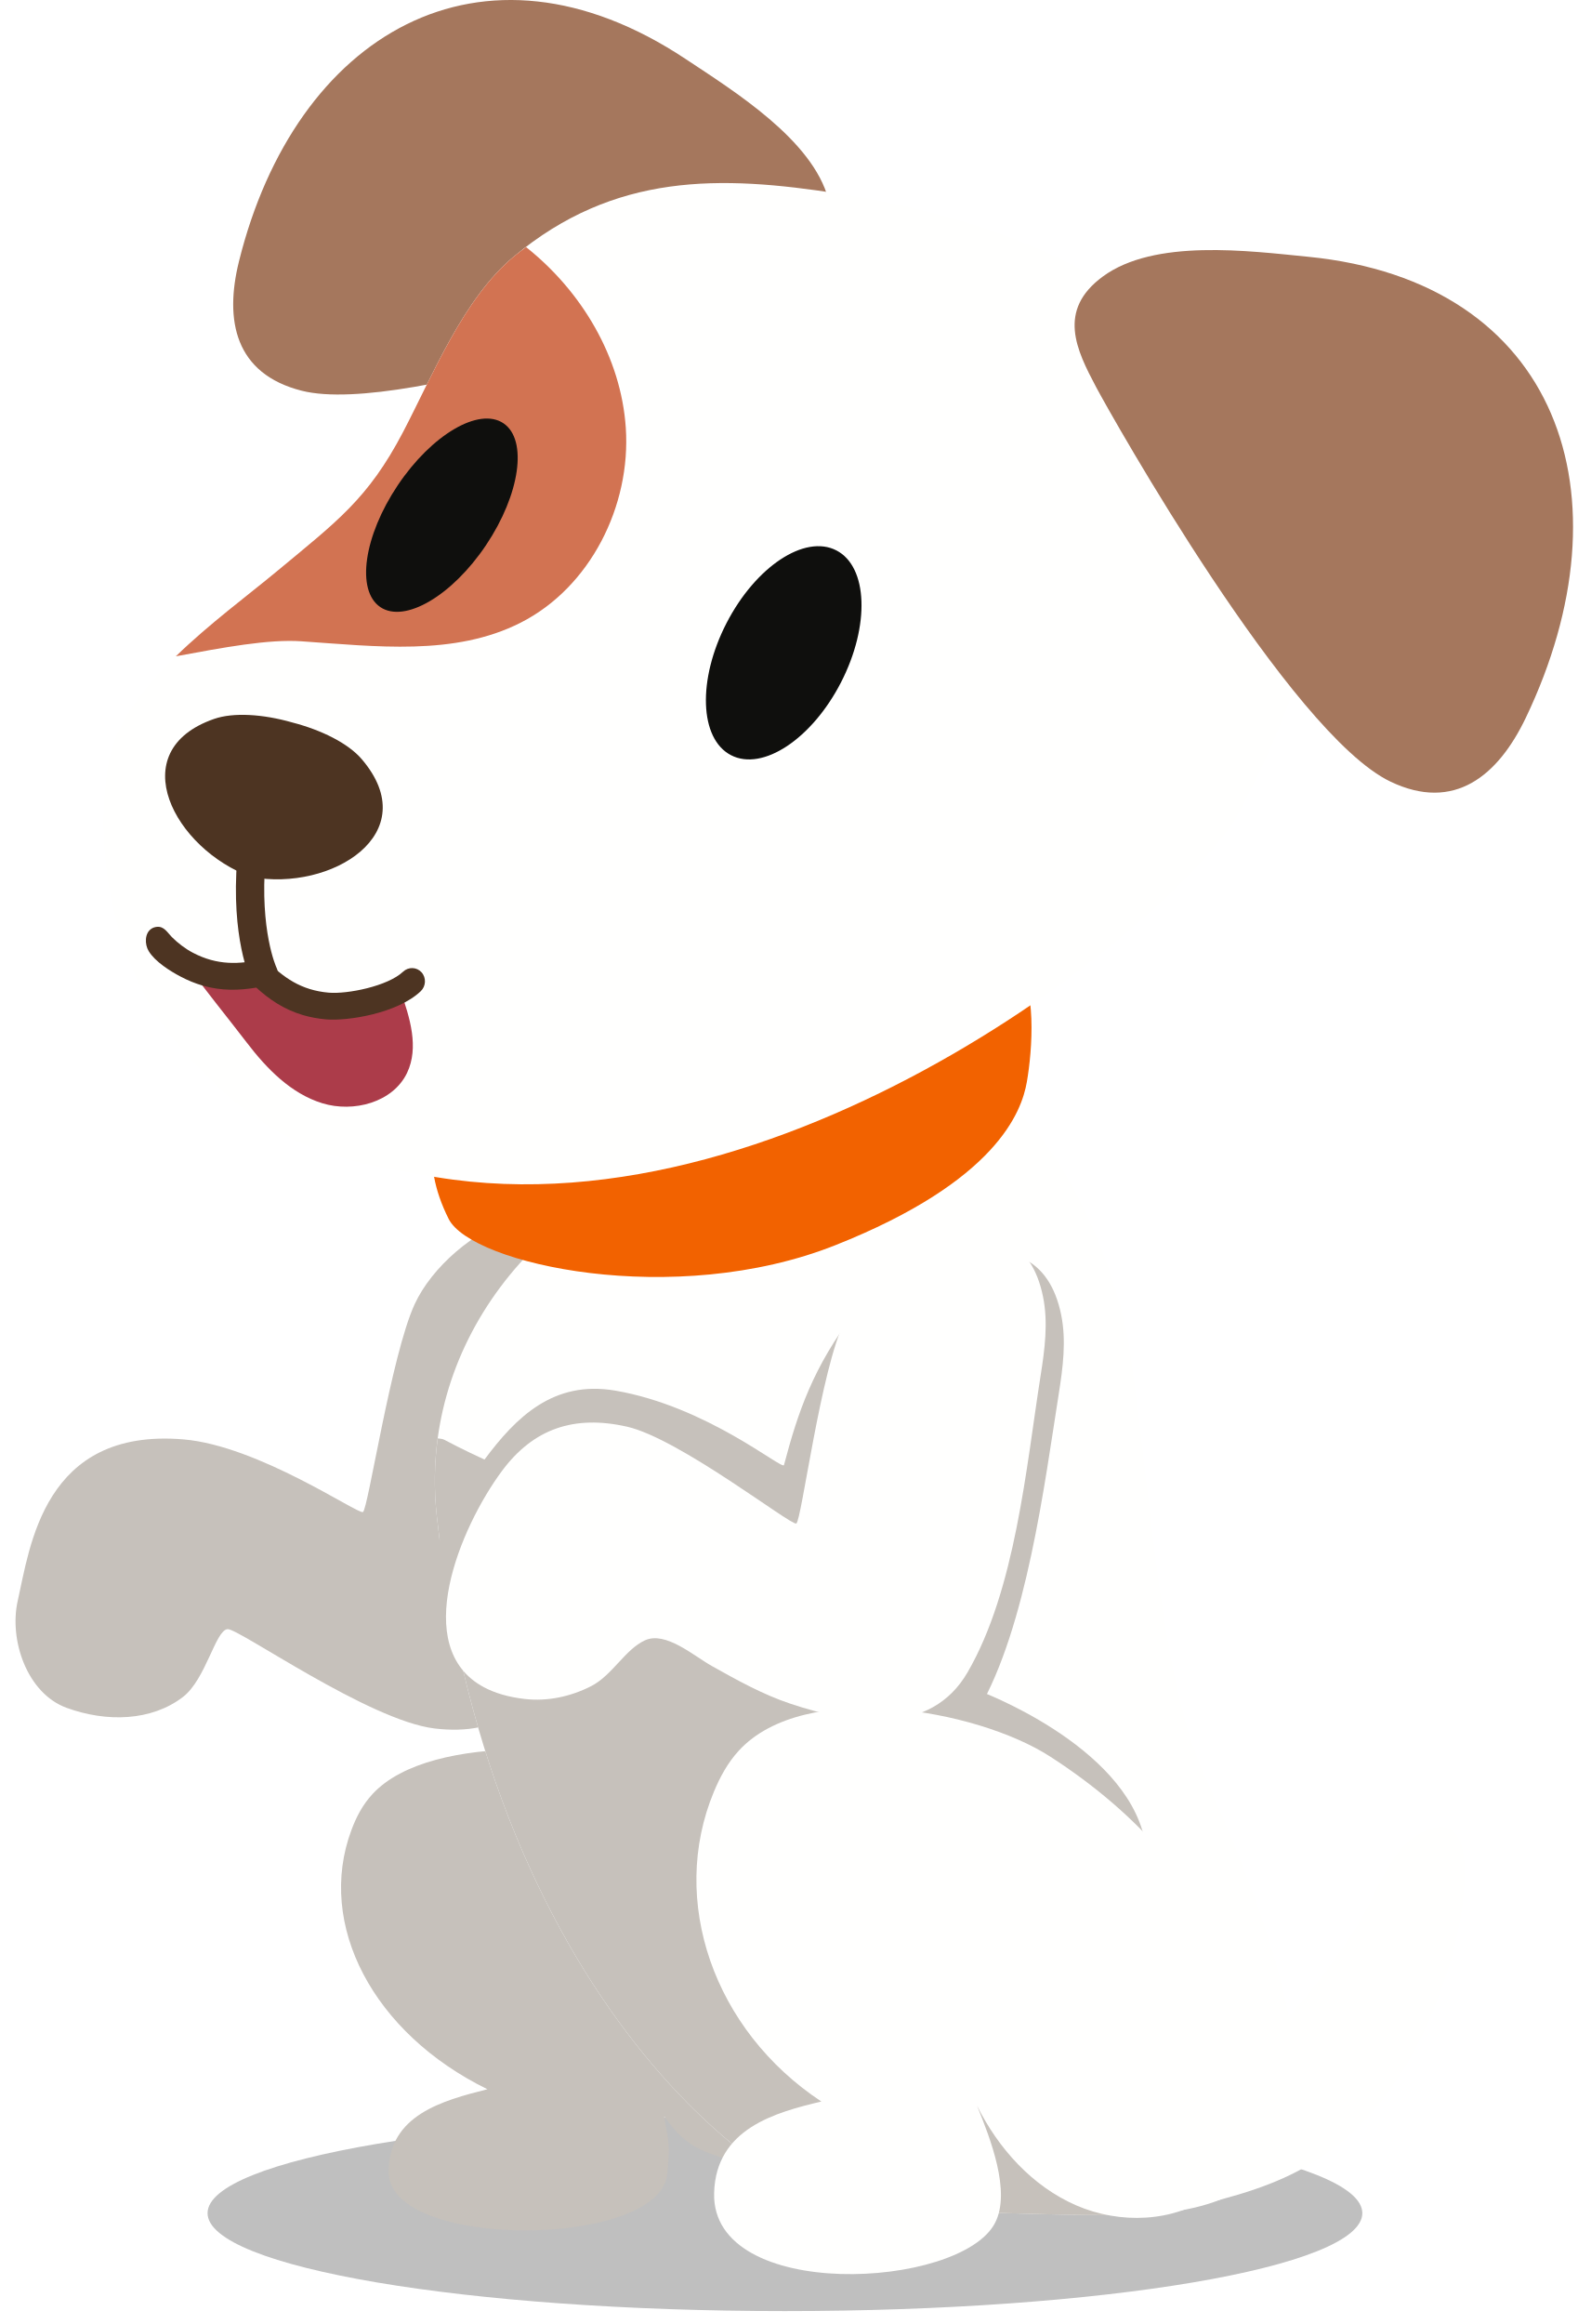
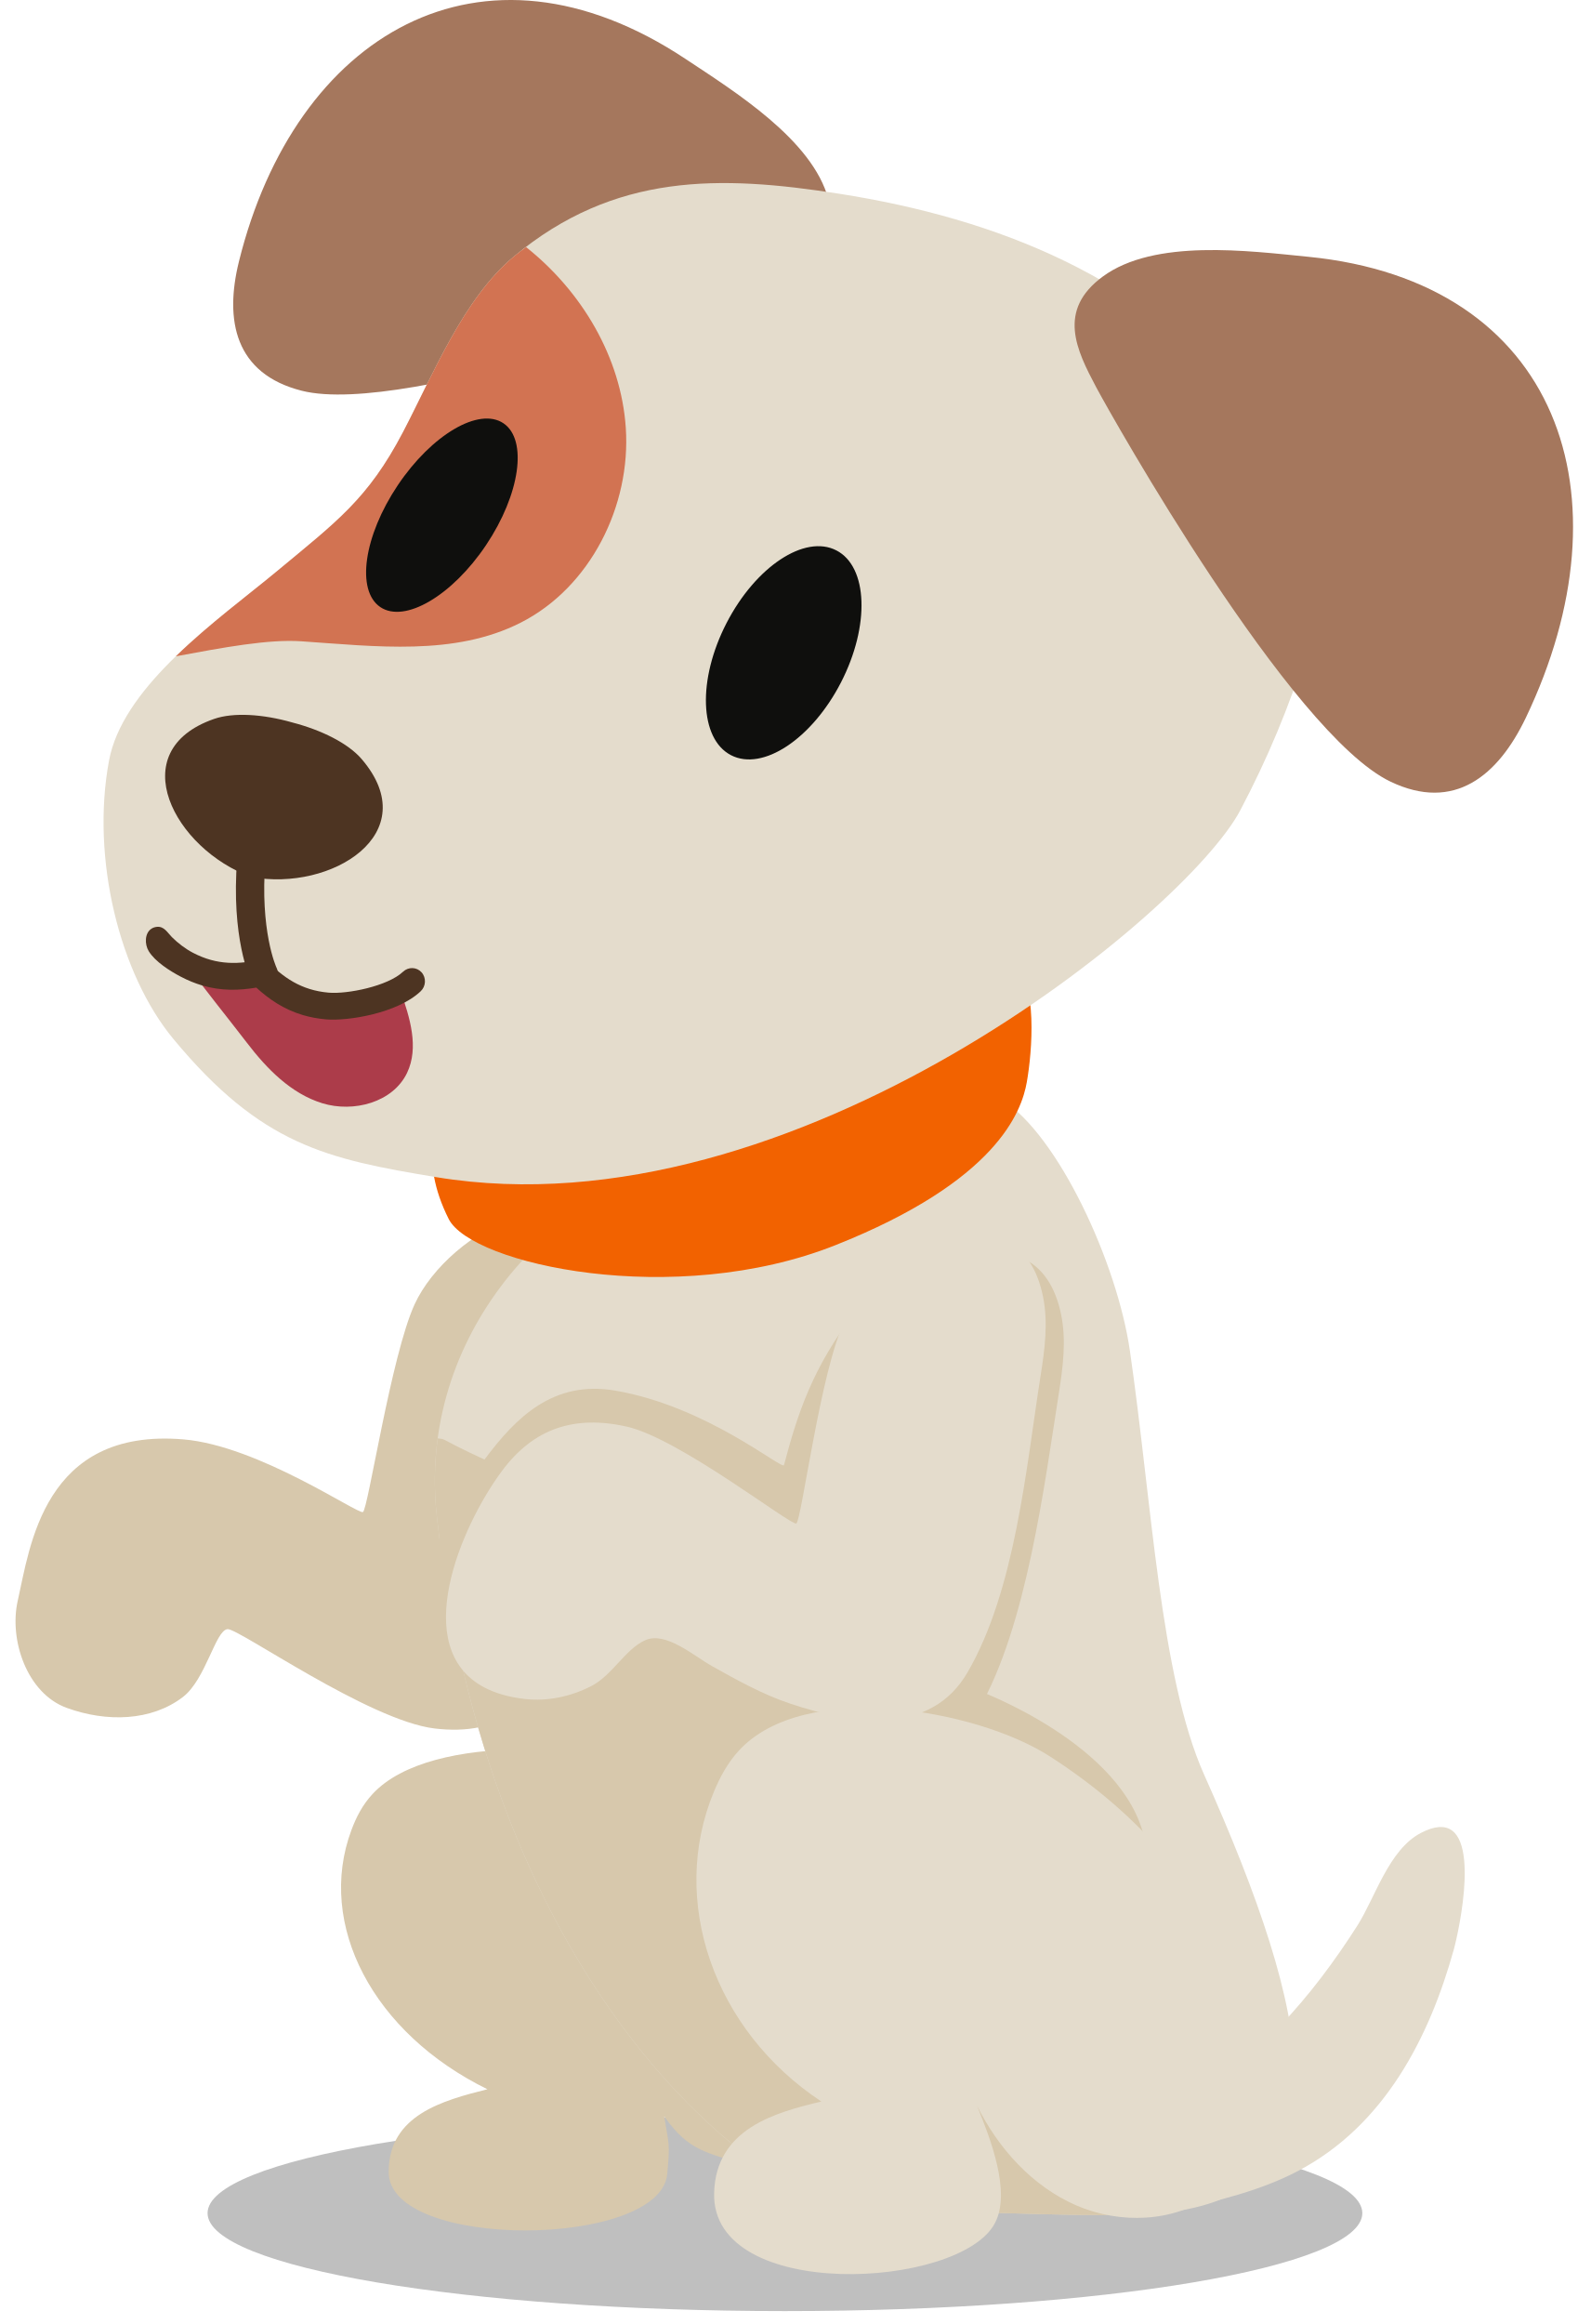
<svg xmlns="http://www.w3.org/2000/svg" width="93px" height="137px" viewBox="0 0 93 137" version="1.1">
  <g id="Dog-states" stroke="none" stroke-width="1" fill="none" fill-rule="evenodd">
    <g id="for-markdown-descriptions" transform="translate(-42, -19)">
      <g id="Group" transform="translate(14, 19)">
        <g id="begging" transform="translate(28.91566, 0)">
          <path d="M45.373,136.239 C26.566,136.239 11.324,133.654 11.324,130.466 C11.324,127.275 26.566,124.692 45.373,124.692 C64.174,124.692 79.417,127.275 79.417,130.466 C79.417,133.654 64.174,136.239 45.373,136.239 L45.373,136.239 Z" id="Clip-26" fill-opacity="0.25" fill="#000000" />
-           <path d="M83.929,107.707 C86.502,107.516 85.112,113.844 84.806,114.943 C83.38,120.055 80.754,125.298 75.594,127.995 C73.424,129.13 70.936,129.739 68.485,130.275 C67.76,130.434 66.971,130.35 66.348,129.973 C62.229,127.485 73.062,121.001 74.543,119.452 C76.293,117.622 77.788,115.609 79.121,113.52 C80.177,111.866 80.971,109.04 82.872,108.051 C83.282,107.837 83.632,107.728 83.929,107.707" id="Fill-28" fill="#FFFFFE" />
-           <path d="M3.02,100.68 C5.375,101.537 8.014,101.462 9.87,100.039 C11.226,98.998 11.786,96.107 12.502,96.038 C13.138,95.977 20.831,101.43 24.718,101.895 C26.494,102.107 28.521,101.901 29.685,100.481 C30.246,99.797 30.53,98.917 30.792,98.059 C32.562,92.249 33.896,86.294 34.778,80.267 C35.015,78.65 35.218,76.992 34.915,75.388 C33.553,68.181 25.542,72.521 23.535,76.884 C22.148,79.9 20.786,88.977 20.487,89.135 C20.197,89.288 14.333,85.225 9.902,84.852 C1.639,84.157 0.847,91.218 0.13,94.366 C-0.391,96.657 0.666,99.824 3.02,100.68" id="Fill-29" fill="#C6C1BB" />
-           <path d="M53.995,122.558 C54.06,122.15 54.09,121.736 54.085,121.325 C54.059,119.242 53.225,117.189 52.12,115.285 C49.598,110.945 45.23,106.438 39.806,104.558 C34.892,102.855 24.532,102.012 21.056,105.753 C20.456,106.398 20.084,107.137 19.806,107.884 C17.726,113.457 21.091,119.864 27.826,123.161 C25.18,123.828 22.006,124.682 22.003,128.034 C22,132.686 38.019,132.54 38.429,128.161 C38.601,126.321 38.527,126.445 38.25,124.76 C39.733,126.849 40.714,126.872 43.403,127.721 C46.092,128.57 49.274,128.34 51.395,126.838 C52.878,125.787 53.729,124.214 53.995,122.558" id="Fill-30" fill="#C6C1BB" />
-           <path d="M68.676,130.31 C64.586,130.998 55.224,130.081 51.091,130.49 C45.465,131.047 28.045,118.627 24.838,89.348 C23.763,79.542 30.442,70.54 41.224,67.451 C44.699,66.454 54.719,62.655 58.191,64.852 C61.491,66.94 64.959,74.439 65.713,79.637 C66.997,88.486 67.5,98.834 70.088,104.616 C76.553,119.069 78.351,128.682 68.676,130.31" id="Fill-31" fill="#FFFFFE" />
-           <path d="M65.973,130.549 C66.326,128.661 66.107,126.663 65.32,124.894 C64.505,123.064 63.161,121.505 62.004,119.851 C55.335,110.317 55.098,98.123 52.462,86.93 C52.127,85.509 51.492,82.058 50.448,83.117 C48.927,84.661 41.988,93.696 25.271,84.869 C25.156,84.808 25.019,84.816 24.894,84.792 C24.692,86.277 24.668,87.802 24.838,89.348 C28.045,118.627 45.464,131.047 51.091,130.491 C54.47,130.156 61.344,130.717 65.973,130.549" id="Fill-32" fill="#C6C1BB" />
+           <path d="M83.929,107.707 C86.502,107.516 85.112,113.844 84.806,114.943 C83.38,120.055 80.754,125.298 75.594,127.995 C73.424,129.13 70.936,129.739 68.485,130.275 C67.76,130.434 66.971,130.35 66.348,129.973 C62.229,127.485 73.062,121.001 74.543,119.452 C76.293,117.622 77.788,115.609 79.121,113.52 C80.177,111.866 80.971,109.04 82.872,108.051 C83.282,107.837 83.632,107.728 83.929,107.707" id="Fill-28" fill="#E4DCCC" />
+           <path d="M3.02,100.68 C5.375,101.537 8.014,101.462 9.87,100.039 C11.226,98.998 11.786,96.107 12.502,96.038 C13.138,95.977 20.831,101.43 24.718,101.895 C26.494,102.107 28.521,101.901 29.685,100.481 C30.246,99.797 30.53,98.917 30.792,98.059 C32.562,92.249 33.896,86.294 34.778,80.267 C35.015,78.65 35.218,76.992 34.915,75.388 C33.553,68.181 25.542,72.521 23.535,76.884 C22.148,79.9 20.786,88.977 20.487,89.135 C20.197,89.288 14.333,85.225 9.902,84.852 C1.639,84.157 0.847,91.218 0.13,94.366 C-0.391,96.657 0.666,99.824 3.02,100.68" id="Fill-29" fill="#D7C8AC" />
+           <path d="M53.995,122.558 C54.06,122.15 54.09,121.736 54.085,121.325 C54.059,119.242 53.225,117.189 52.12,115.285 C49.598,110.945 45.23,106.438 39.806,104.558 C34.892,102.855 24.532,102.012 21.056,105.753 C20.456,106.398 20.084,107.137 19.806,107.884 C17.726,113.457 21.091,119.864 27.826,123.161 C25.18,123.828 22.006,124.682 22.003,128.034 C22,132.686 38.019,132.54 38.429,128.161 C38.601,126.321 38.527,126.445 38.25,124.76 C39.733,126.849 40.714,126.872 43.403,127.721 C46.092,128.57 49.274,128.34 51.395,126.838 C52.878,125.787 53.729,124.214 53.995,122.558" id="Fill-30" fill="#D7C8AC" />
+           <path d="M68.676,130.31 C64.586,130.998 55.224,130.081 51.091,130.49 C45.465,131.047 28.045,118.627 24.838,89.348 C23.763,79.542 30.442,70.54 41.224,67.451 C44.699,66.454 54.719,62.655 58.191,64.852 C61.491,66.94 64.959,74.439 65.713,79.637 C66.997,88.486 67.5,98.834 70.088,104.616 C76.553,119.069 78.351,128.682 68.676,130.31" id="Fill-31" fill="#E4DCCC" />
+           <path d="M65.973,130.549 C66.326,128.661 66.107,126.663 65.32,124.894 C64.505,123.064 63.161,121.505 62.004,119.851 C55.335,110.317 55.098,98.123 52.462,86.93 C52.127,85.509 51.492,82.058 50.448,83.117 C48.927,84.661 41.988,93.696 25.271,84.869 C25.156,84.808 25.019,84.816 24.894,84.792 C24.692,86.277 24.668,87.802 24.838,89.348 C28.045,118.627 45.464,131.047 51.091,130.491 C54.47,130.156 61.344,130.717 65.973,130.549" id="Fill-32" fill="#D7C8AC" />
          <path d="M58.9,56.698 C60.266,58.001 59.956,61.951 59.633,63.79 C59.326,65.541 57.847,69.631 48.349,73.402 C38.851,77.174 26.883,74.53 25.541,71.857 C22.021,64.84 28.705,60.739 34.528,57.589 C40.011,54.624 48.703,50.893 54.67,54.136 C55.955,54.834 57.842,55.69 58.9,56.698" id="Fill-33" fill="#F26200" />
          <path d="M13.176,15.407 C12.31,18.895 12.942,22.039 16.88,23.035 C23.056,24.596 42.463,17.436 44.226,16.735 C46.443,15.853 48.747,14.862 47.935,11.76 C47.015,8.246 42.364,5.371 39.523,3.484 C27.448,-4.536 16.484,2.06 13.176,15.407" id="Fill-34" fill="#A5775D" />
-           <path d="M5.512,44.841 C5.898,42.764 7.339,40.807 9.106,39.03 C11.158,36.965 13.65,35.142 15.44,33.653 C18.941,30.743 20.783,29.418 22.848,25.475 C24.613,22.104 26.409,17.602 29.383,15.123 C35.321,10.178 41.547,10.32 48.554,11.418 C57.929,12.887 66.643,16.381 72.741,23.91 C76.354,28.368 77.896,32.677 76.148,38.33 C75.143,41.584 73.809,44.766 72.21,47.785 C69.024,53.804 45.954,72.876 24.82,69.395 C18.322,68.323 14.489,67.498 9.307,61.246 C6.15,57.437 4.436,50.631 5.512,44.841" id="Fill-35" fill="#FFFFFE" />
+           <path d="M5.512,44.841 C5.898,42.764 7.339,40.807 9.106,39.03 C11.158,36.965 13.65,35.142 15.44,33.653 C18.941,30.743 20.783,29.418 22.848,25.475 C24.613,22.104 26.409,17.602 29.383,15.123 C35.321,10.178 41.547,10.32 48.554,11.418 C57.929,12.887 66.643,16.381 72.741,23.91 C76.354,28.368 77.896,32.677 76.148,38.33 C75.143,41.584 73.809,44.766 72.21,47.785 C69.024,53.804 45.954,72.876 24.82,69.395 C18.322,68.323 14.489,67.498 9.307,61.246 C6.15,57.437 4.436,50.631 5.512,44.841" id="Fill-35" fill="#E4DCCC" />
          <path d="M13.644,61.471 C14.817,63.005 16.243,64.467 18.088,65.036 C19.933,65.604 22.258,64.987 23.089,63.244 C23.801,61.748 23.256,59.986 22.704,58.423 C21.393,58.933 20.006,59.308 18.6,59.267 C17.195,59.226 15.763,58.731 14.795,57.711 C14.646,57.552 14.499,57.377 14.296,57.301 C14.018,57.196 13.71,57.301 13.424,57.38 C12.303,57.689 11.338,57.463 10.259,57.178 C10.539,57.252 10.834,57.858 10.995,58.07 C11.28,58.444 11.569,58.814 11.859,59.184 C12.454,59.946 13.056,60.703 13.644,61.471" id="Fill-36" fill="#AC3C4A" />
          <path d="M35.986,25.222 C35.706,21.05 33.385,17.17 30.102,14.564 C29.862,14.747 29.622,14.925 29.383,15.123 C26.409,17.602 24.613,22.104 22.848,25.475 C20.783,29.418 18.941,30.743 15.44,33.653 C13.748,35.06 11.434,36.765 9.453,38.689 C12.282,38.163 14.918,37.672 16.853,37.804 C21.23,38.101 25.882,38.693 29.792,36.704 C33.898,34.616 36.295,29.817 35.986,25.222" id="Fill-37" fill="#D27352" />
          <path d="M48.674,40.23 C46.958,43.563 44.056,45.484 42.191,44.519 C40.326,43.555 40.206,40.07 41.922,36.737 C43.638,33.403 46.539,31.482 48.405,32.447 C50.269,33.411 50.389,36.896 48.674,40.23" id="Fill-38" fill="#0F0F0D" />
          <path d="M27.746,32.133 C25.74,35.123 22.948,36.759 21.509,35.787 C20.071,34.813 20.532,31.599 22.538,28.608 C24.544,25.617 27.336,23.981 28.774,24.954 C30.213,25.928 29.751,29.142 27.746,32.133" id="Fill-39" fill="#0F0F0D" />
          <path d="M89.057,42.314 C87.421,45.731 84.839,47.875 81.077,46.077 C75.177,43.258 64.644,24.56 63.721,22.822 C62.56,20.633 61.406,18.3 64.103,16.309 C67.157,14.054 72.727,14.792 76.218,15.136 C91.048,16.601 95.306,29.244 89.057,42.314" id="Fill-40" fill="#A5775D" />
          <path d="M20.406,44.742 C19.612,43.82 18.051,43.037 16.321,42.59 L16.315,42.588 L16.308,42.586 C14.589,42.096 12.852,41.983 11.71,42.38 C6.267,44.269 9.388,50.067 13.896,51.695 L13.895,51.696 L13.901,51.698 L13.909,51.701 L13.91,51.699 C18.617,52.575 24.183,49.139 20.406,44.742" id="Fill-41" fill="#4D3422" />
          <path d="M8.018,54.745 C8.107,54.687 8.214,54.649 8.342,54.637 C8.764,54.597 8.963,54.983 9.22,55.242 C9.578,55.599 10.014,55.931 10.459,56.164 C11.892,56.915 13.178,56.866 14.633,56.533 L14.651,56.471 L14.699,56.519 L14.765,56.505 L14.747,56.567 C15.789,57.634 16.844,58.372 18.454,58.516 C19.568,58.616 21.957,58.131 22.851,57.283 C23.167,56.984 23.655,57.001 23.942,57.318 C24.228,57.637 24.205,58.137 23.89,58.436 C22.507,59.747 19.56,60.204 18.298,60.091 C17.809,60.048 17.361,59.961 16.948,59.84 C15.812,59.505 14.947,58.901 14.198,58.22 C13.2,58.387 12.147,58.427 11.009,58.093 C10.595,57.971 10.173,57.801 9.739,57.573 C9.113,57.245 8.233,56.692 7.856,56.074 C7.603,55.661 7.613,55.004 8.018,54.745" id="Fill-42" fill="#4D3422" />
          <path d="M14.35,58.235 C14.557,58.31 14.795,58.3 15.009,58.189 C15.42,57.973 15.589,57.46 15.388,57.042 C15.367,56.996 14.398,54.859 14.736,50.702 C14.773,50.232 14.432,49.823 13.974,49.792 C13.514,49.76 13.111,50.116 13.073,50.586 C12.69,55.292 13.842,57.718 13.891,57.82 C13.989,58.022 14.157,58.165 14.35,58.235" id="Fill-43" fill="#4D3422" />
-           <path d="M26.538,98.105 C27.175,98.445 27.967,98.684 28.939,98.795 C30.288,98.951 31.655,98.651 32.849,98.043 C34.103,97.405 34.853,95.873 36.032,95.336 C37.249,94.782 38.897,96.25 39.98,96.857 C41.465,97.687 42.961,98.523 44.598,99.071 C48.355,100.328 52.88,100.961 55.051,97.226 C57.878,92.361 58.51,85.11 59.36,79.727 C59.603,78.184 52.313,73.69 49.488,77.373 C47.027,80.584 46.129,83.273 45.314,86.364 C45.229,86.689 40.803,82.906 35.36,81.976 C31.724,81.355 29.512,83.541 27.653,86.043 C25.188,89.364 22.15,95.77 26.538,98.105" id="Fill-44" fill="#C6C1BB" />
-           <path d="M28.695,100.536 C29.333,100.875 30.125,101.113 31.097,101.225 C32.446,101.381 33.813,101.08 35.007,100.473 C36.261,99.834 37.01,98.302 38.189,97.766 C39.407,97.211 41.054,98.68 42.138,99.286 C43.623,100.117 45.12,100.953 46.756,101.501 C50.513,102.758 54.617,104.519 56.787,100.784 C59.614,95.919 60.669,87.54 61.518,82.156 C61.761,80.615 61.97,79.034 61.658,77.504 C60.258,70.633 52.029,74.771 49.967,78.931 C48.542,81.806 48.331,85.087 47.516,88.178 C47.43,88.503 47.309,88.863 47.001,89.014 C46.703,89.16 46.344,89.055 46.036,88.93 C43.109,87.736 41.036,84.864 37.942,84.17 C34.846,83.477 31.614,85.278 29.756,87.781 C27.29,91.101 24.308,98.2 28.695,100.536" id="Fill-45" fill="#C6C1BB" />
-           <path d="M56.786,99.663 C56.786,99.663 65.396,102.831 66.58,108.434 C66.58,108.434 57.963,101.816 54.726,101.802 L56.786,99.663" id="Fill-46" fill="#C6C1BB" />
-           <path d="M71.959,116.434 C69.96,111.216 66.251,106.928 61.006,103.548 C56.624,100.724 46.521,98.998 42.656,103.195 C41.99,103.918 41.54,104.764 41.181,105.623 C38.51,112.031 41.167,119.691 47.517,123.884 C44.811,124.53 41.291,125.476 41.194,129.285 C41.032,135.736 55.715,134.955 57.754,131.051 C58.72,129.201 57.479,126.066 56.697,124.13 C57.948,126.647 59.947,128.872 62.533,130.001 C65.118,131.128 68.31,131.021 70.584,129.372 C72.174,128.218 74.64,123.43 71.959,116.434" id="Fill-47" fill="#FFFFFE" />
-           <path d="M27.625,99.465 C28.262,99.804 29.055,100.043 30.027,100.155 C31.376,100.31 32.742,100.01 33.936,99.402 C35.191,98.764 35.94,97.233 37.119,96.696 C38.336,96.142 39.985,97.61 41.068,98.216 C42.552,99.046 44.049,99.883 45.685,100.431 C49.442,101.688 53.968,102.321 56.138,98.586 C58.965,93.72 59.598,86.469 60.447,81.086 C60.691,79.544 60.9,77.964 60.588,76.434 C59.188,69.563 50.959,73.701 48.897,77.86 C47.471,80.736 46.348,89.66 46.04,89.811 C45.742,89.957 39.138,84.793 36.044,84.099 C32.948,83.405 30.544,84.208 28.685,86.711 C26.22,90.031 23.238,97.13 27.625,99.465" id="Fill-48" fill="#FFFFFE" />
+           <path d="M26.538,98.105 C27.175,98.445 27.967,98.684 28.939,98.795 C30.288,98.951 31.655,98.651 32.849,98.043 C34.103,97.405 34.853,95.873 36.032,95.336 C37.249,94.782 38.897,96.25 39.98,96.857 C41.465,97.687 42.961,98.523 44.598,99.071 C48.355,100.328 52.88,100.961 55.051,97.226 C57.878,92.361 58.51,85.11 59.36,79.727 C59.603,78.184 52.313,73.69 49.488,77.373 C47.027,80.584 46.129,83.273 45.314,86.364 C45.229,86.689 40.803,82.906 35.36,81.976 C31.724,81.355 29.512,83.541 27.653,86.043 C25.188,89.364 22.15,95.77 26.538,98.105" id="Fill-44" fill="#D7C8AC" />
+           <path d="M28.695,100.536 C29.333,100.875 30.125,101.113 31.097,101.225 C32.446,101.381 33.813,101.08 35.007,100.473 C36.261,99.834 37.01,98.302 38.189,97.766 C39.407,97.211 41.054,98.68 42.138,99.286 C43.623,100.117 45.12,100.953 46.756,101.501 C50.513,102.758 54.617,104.519 56.787,100.784 C59.614,95.919 60.669,87.54 61.518,82.156 C61.761,80.615 61.97,79.034 61.658,77.504 C60.258,70.633 52.029,74.771 49.967,78.931 C48.542,81.806 48.331,85.087 47.516,88.178 C47.43,88.503 47.309,88.863 47.001,89.014 C46.703,89.16 46.344,89.055 46.036,88.93 C43.109,87.736 41.036,84.864 37.942,84.17 C34.846,83.477 31.614,85.278 29.756,87.781 C27.29,91.101 24.308,98.2 28.695,100.536" id="Fill-45" fill="#D7C8AC" />
+           <path d="M56.786,99.663 C56.786,99.663 65.396,102.831 66.58,108.434 C66.58,108.434 57.963,101.816 54.726,101.802 L56.786,99.663" id="Fill-46" fill="#D7C8AC" />
+           <path d="M71.959,116.434 C69.96,111.216 66.251,106.928 61.006,103.548 C56.624,100.724 46.521,98.998 42.656,103.195 C41.99,103.918 41.54,104.764 41.181,105.623 C38.51,112.031 41.167,119.691 47.517,123.884 C44.811,124.53 41.291,125.476 41.194,129.285 C41.032,135.736 55.715,134.955 57.754,131.051 C58.72,129.201 57.479,126.066 56.697,124.13 C57.948,126.647 59.947,128.872 62.533,130.001 C65.118,131.128 68.31,131.021 70.584,129.372 C72.174,128.218 74.64,123.43 71.959,116.434" id="Fill-47" fill="#E4DCCC" />
+           <path d="M27.625,99.465 C28.262,99.804 29.055,100.043 30.027,100.155 C31.376,100.31 32.742,100.01 33.936,99.402 C35.191,98.764 35.94,97.233 37.119,96.696 C38.336,96.142 39.985,97.61 41.068,98.216 C42.552,99.046 44.049,99.883 45.685,100.431 C49.442,101.688 53.968,102.321 56.138,98.586 C58.965,93.72 59.598,86.469 60.447,81.086 C60.691,79.544 60.9,77.964 60.588,76.434 C59.188,69.563 50.959,73.701 48.897,77.86 C47.471,80.736 46.348,89.66 46.04,89.811 C45.742,89.957 39.138,84.793 36.044,84.099 C32.948,83.405 30.544,84.208 28.685,86.711 C26.22,90.031 23.238,97.13 27.625,99.465" id="Fill-48" fill="#E4DCCC" />
        </g>
      </g>
    </g>
  </g>
</svg>
